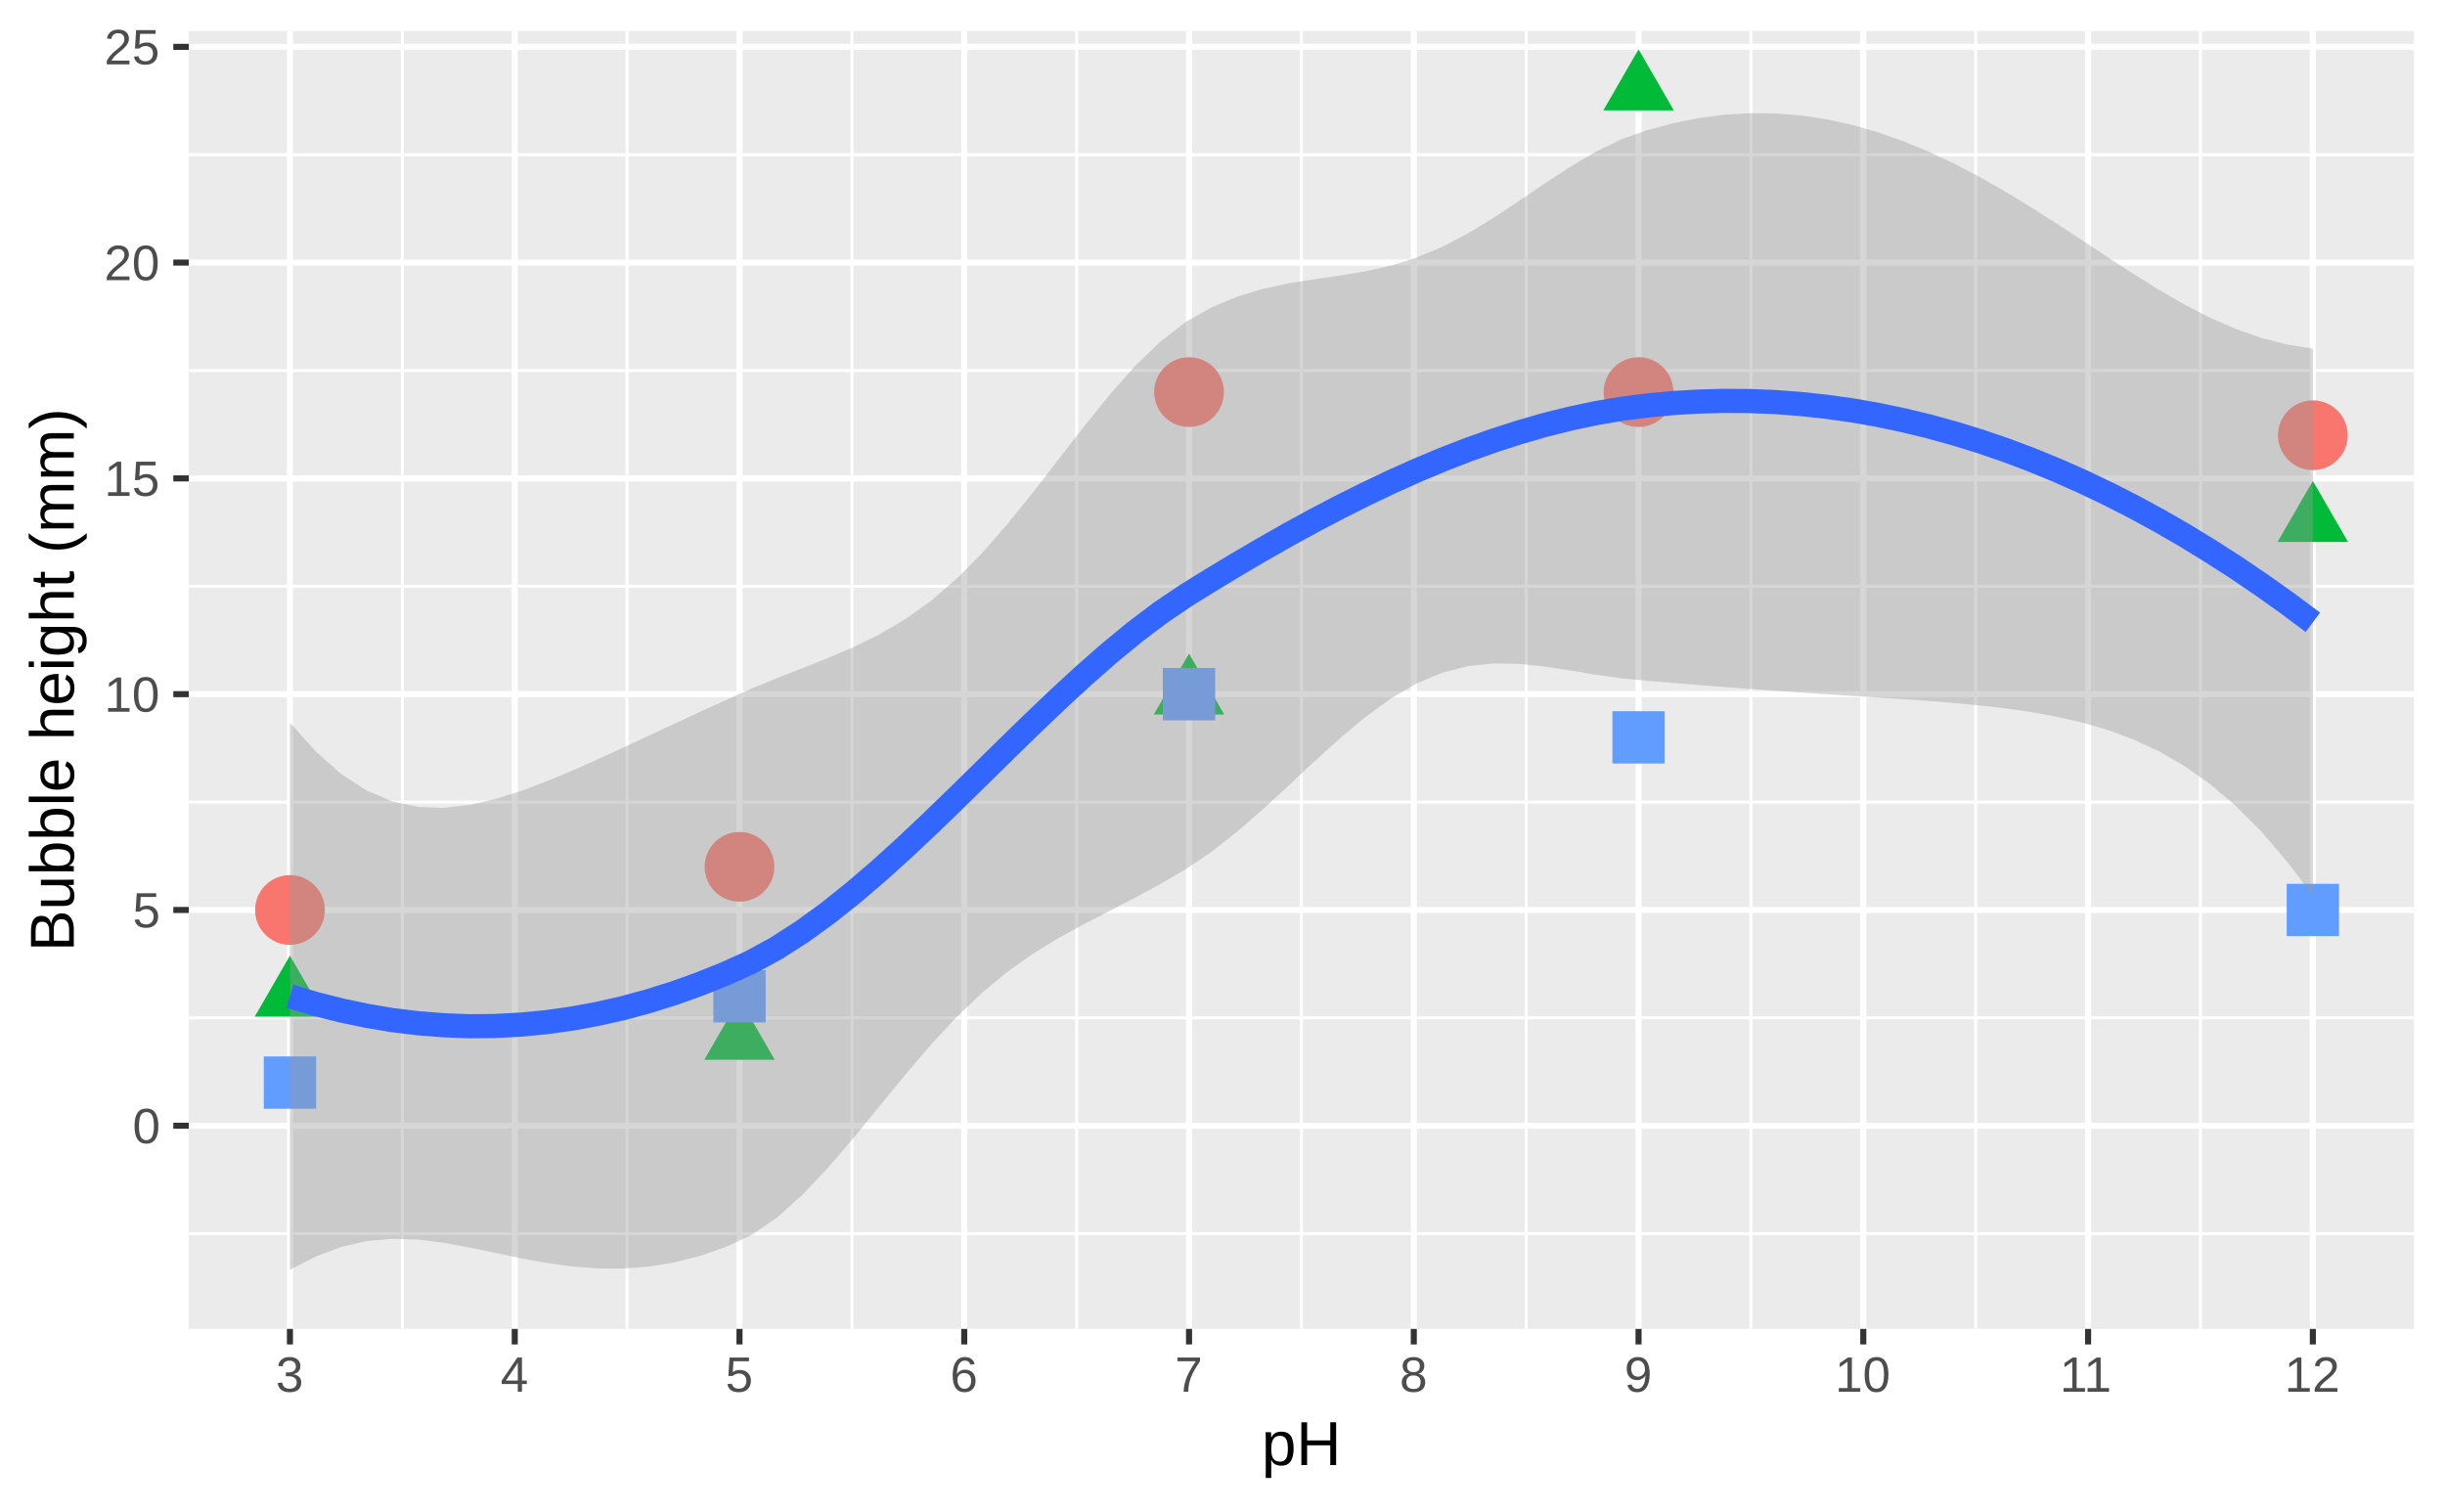
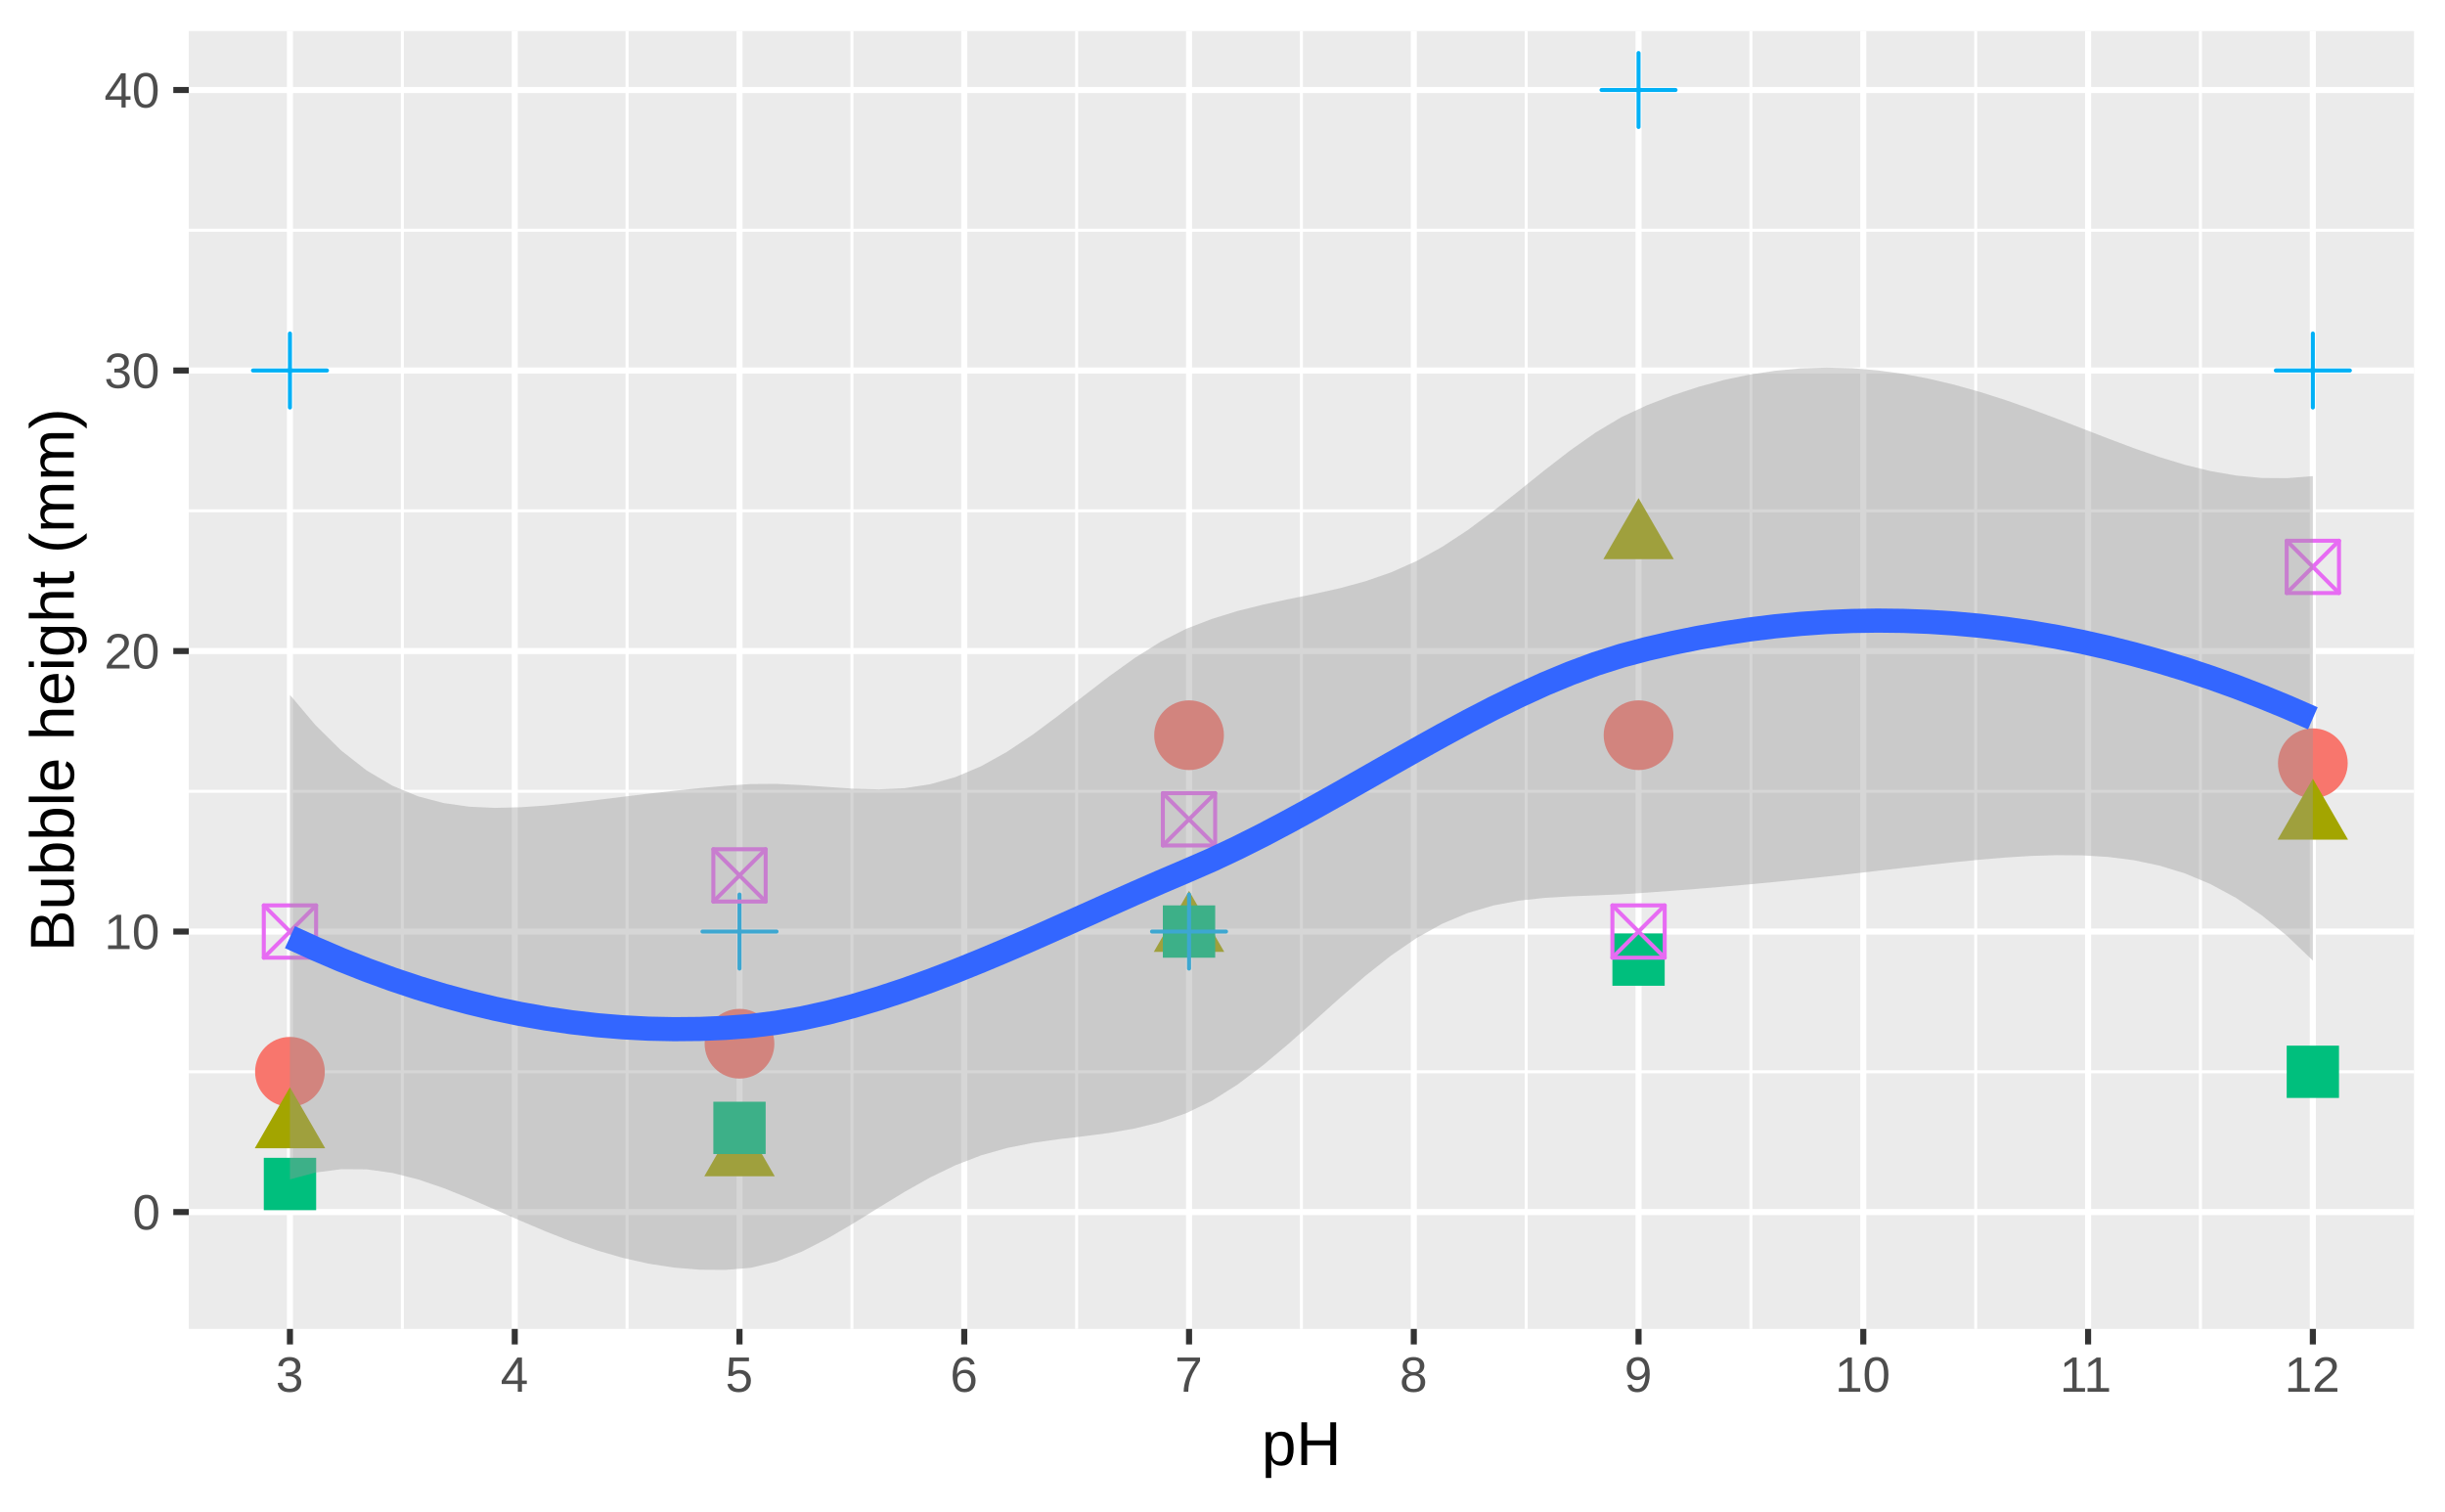
<svg xmlns="http://www.w3.org/2000/svg" viewBox="0 0 432.00 266.98">
  <defs>
    <style type="text/css">
    line, polyline, path, rect, circle {
      fill: none;
      stroke: #000000;
      stroke-linecap: round;
      stroke-linejoin: round;
      stroke-miterlimit: 10.00;
    }
  </style>
  </defs>
  <rect width="100%" height="100%" style="stroke: none; fill: #FFFFFF;" />
  <rect x="0.00" y="0.00" width="432.00" height="266.98" style="stroke-width: 1.07; stroke: #FFFFFF; fill: #FFFFFF;" />
  <defs>
    <clipPath id="cpMzMuMzYzOXw0MjYuNTIxfDIzNC43OTV8NS40Nzk0NQ==">
      <rect x="33.36" y="5.48" width="393.16" height="229.32" />
    </clipPath>
  </defs>
  <rect x="33.36" y="5.48" width="393.16" height="229.32" style="stroke-width: 1.07; stroke: none; fill: #EBEBEB;" clip-path="url(#cpMzMuMzYzOXw0MjYuNTIxfDIzNC43OTV8NS40Nzk0NQ==)" />
-   <polyline points="33.36,217.97 426.52,217.97 " style="stroke-width: 0.53; stroke: #FFFFFF; stroke-linecap: butt;" clip-path="url(#cpMzMuMzYzOXw0MjYuNTIxfDIzNC43OTV8NS40Nzk0NQ==)" />
-   <polyline points="33.36,179.84 426.52,179.84 " style="stroke-width: 0.53; stroke: #FFFFFF; stroke-linecap: butt;" clip-path="url(#cpMzMuMzYzOXw0MjYuNTIxfDIzNC43OTV8NS40Nzk0NQ==)" />
-   <polyline points="33.36,141.72 426.52,141.72 " style="stroke-width: 0.53; stroke: #FFFFFF; stroke-linecap: butt;" clip-path="url(#cpMzMuMzYzOXw0MjYuNTIxfDIzNC43OTV8NS40Nzk0NQ==)" />
-   <polyline points="33.36,103.59 426.52,103.59 " style="stroke-width: 0.53; stroke: #FFFFFF; stroke-linecap: butt;" clip-path="url(#cpMzMuMzYzOXw0MjYuNTIxfDIzNC43OTV8NS40Nzk0NQ==)" />
-   <polyline points="33.36,65.47 426.52,65.47 " style="stroke-width: 0.53; stroke: #FFFFFF; stroke-linecap: butt;" clip-path="url(#cpMzMuMzYzOXw0MjYuNTIxfDIzNC43OTV8NS40Nzk0NQ==)" />
-   <polyline points="33.36,27.34 426.52,27.34 " style="stroke-width: 0.53; stroke: #FFFFFF; stroke-linecap: butt;" clip-path="url(#cpMzMuMzYzOXw0MjYuNTIxfDIzNC43OTV8NS40Nzk0NQ==)" />
+   <polyline points="33.36,189.37 426.52,189.37 " style="stroke-width: 0.53; stroke: #FFFFFF; stroke-linecap: butt;" clip-path="url(#cpMzMuMzYzOXw0MjYuNTIxfDIzNC43OTV8NS40Nzk0NQ==)" />
+   <polyline points="33.36,139.81 426.52,139.81 " style="stroke-width: 0.53; stroke: #FFFFFF; stroke-linecap: butt;" clip-path="url(#cpMzMuMzYzOXw0MjYuNTIxfDIzNC43OTV8NS40Nzk0NQ==)" />
+   <polyline points="33.36,90.25 426.52,90.25 " style="stroke-width: 0.53; stroke: #FFFFFF; stroke-linecap: butt;" clip-path="url(#cpMzMuMzYzOXw0MjYuNTIxfDIzNC43OTV8NS40Nzk0NQ==)" />
+   <polyline points="33.36,40.68 426.52,40.68 " style="stroke-width: 0.53; stroke: #FFFFFF; stroke-linecap: butt;" clip-path="url(#cpMzMuMzYzOXw0MjYuNTIxfDIzNC43OTV8NS40Nzk0NQ==)" />
  <polyline points="71.09,234.80 71.09,5.48 " style="stroke-width: 0.53; stroke: #FFFFFF; stroke-linecap: butt;" clip-path="url(#cpMzMuMzYzOXw0MjYuNTIxfDIzNC43OTV8NS40Nzk0NQ==)" />
  <polyline points="110.80,234.80 110.80,5.48 " style="stroke-width: 0.53; stroke: #FFFFFF; stroke-linecap: butt;" clip-path="url(#cpMzMuMzYzOXw0MjYuNTIxfDIzNC43OTV8NS40Nzk0NQ==)" />
  <polyline points="150.52,234.80 150.52,5.48 " style="stroke-width: 0.53; stroke: #FFFFFF; stroke-linecap: butt;" clip-path="url(#cpMzMuMzYzOXw0MjYuNTIxfDIzNC43OTV8NS40Nzk0NQ==)" />
  <polyline points="190.23,234.80 190.23,5.48 " style="stroke-width: 0.53; stroke: #FFFFFF; stroke-linecap: butt;" clip-path="url(#cpMzMuMzYzOXw0MjYuNTIxfDIzNC43OTV8NS40Nzk0NQ==)" />
  <polyline points="229.94,234.80 229.94,5.48 " style="stroke-width: 0.53; stroke: #FFFFFF; stroke-linecap: butt;" clip-path="url(#cpMzMuMzYzOXw0MjYuNTIxfDIzNC43OTV8NS40Nzk0NQ==)" />
  <polyline points="269.66,234.80 269.66,5.48 " style="stroke-width: 0.53; stroke: #FFFFFF; stroke-linecap: butt;" clip-path="url(#cpMzMuMzYzOXw0MjYuNTIxfDIzNC43OTV8NS40Nzk0NQ==)" />
  <polyline points="309.37,234.80 309.37,5.48 " style="stroke-width: 0.53; stroke: #FFFFFF; stroke-linecap: butt;" clip-path="url(#cpMzMuMzYzOXw0MjYuNTIxfDIzNC43OTV8NS40Nzk0NQ==)" />
  <polyline points="349.08,234.80 349.08,5.48 " style="stroke-width: 0.53; stroke: #FFFFFF; stroke-linecap: butt;" clip-path="url(#cpMzMuMzYzOXw0MjYuNTIxfDIzNC43OTV8NS40Nzk0NQ==)" />
  <polyline points="388.79,234.80 388.79,5.48 " style="stroke-width: 0.53; stroke: #FFFFFF; stroke-linecap: butt;" clip-path="url(#cpMzMuMzYzOXw0MjYuNTIxfDIzNC43OTV8NS40Nzk0NQ==)" />
-   <polyline points="33.36,198.90 426.52,198.90 " style="stroke-width: 1.07; stroke: #FFFFFF; stroke-linecap: butt;" clip-path="url(#cpMzMuMzYzOXw0MjYuNTIxfDIzNC43OTV8NS40Nzk0NQ==)" />
-   <polyline points="33.36,160.78 426.52,160.78 " style="stroke-width: 1.07; stroke: #FFFFFF; stroke-linecap: butt;" clip-path="url(#cpMzMuMzYzOXw0MjYuNTIxfDIzNC43OTV8NS40Nzk0NQ==)" />
-   <polyline points="33.36,122.65 426.52,122.65 " style="stroke-width: 1.07; stroke: #FFFFFF; stroke-linecap: butt;" clip-path="url(#cpMzMuMzYzOXw0MjYuNTIxfDIzNC43OTV8NS40Nzk0NQ==)" />
-   <polyline points="33.36,84.53 426.52,84.53 " style="stroke-width: 1.07; stroke: #FFFFFF; stroke-linecap: butt;" clip-path="url(#cpMzMuMzYzOXw0MjYuNTIxfDIzNC43OTV8NS40Nzk0NQ==)" />
-   <polyline points="33.36,46.40 426.52,46.40 " style="stroke-width: 1.07; stroke: #FFFFFF; stroke-linecap: butt;" clip-path="url(#cpMzMuMzYzOXw0MjYuNTIxfDIzNC43OTV8NS40Nzk0NQ==)" />
-   <polyline points="33.36,8.28 426.52,8.28 " style="stroke-width: 1.07; stroke: #FFFFFF; stroke-linecap: butt;" clip-path="url(#cpMzMuMzYzOXw0MjYuNTIxfDIzNC43OTV8NS40Nzk0NQ==)" />
+   <polyline points="33.36,214.15 426.52,214.15 " style="stroke-width: 1.07; stroke: #FFFFFF; stroke-linecap: butt;" clip-path="url(#cpMzMuMzYzOXw0MjYuNTIxfDIzNC43OTV8NS40Nzk0NQ==)" />
+   <polyline points="33.36,164.59 426.52,164.59 " style="stroke-width: 1.07; stroke: #FFFFFF; stroke-linecap: butt;" clip-path="url(#cpMzMuMzYzOXw0MjYuNTIxfDIzNC43OTV8NS40Nzk0NQ==)" />
+   <polyline points="33.36,115.03 426.52,115.03 " style="stroke-width: 1.07; stroke: #FFFFFF; stroke-linecap: butt;" clip-path="url(#cpMzMuMzYzOXw0MjYuNTIxfDIzNC43OTV8NS40Nzk0NQ==)" />
+   <polyline points="33.36,65.46 426.52,65.46 " style="stroke-width: 1.07; stroke: #FFFFFF; stroke-linecap: butt;" clip-path="url(#cpMzMuMzYzOXw0MjYuNTIxfDIzNC43OTV8NS40Nzk0NQ==)" />
+   <polyline points="33.36,15.90 426.52,15.90 " style="stroke-width: 1.07; stroke: #FFFFFF; stroke-linecap: butt;" clip-path="url(#cpMzMuMzYzOXw0MjYuNTIxfDIzNC43OTV8NS40Nzk0NQ==)" />
  <polyline points="51.23,234.80 51.23,5.48 " style="stroke-width: 1.07; stroke: #FFFFFF; stroke-linecap: butt;" clip-path="url(#cpMzMuMzYzOXw0MjYuNTIxfDIzNC43OTV8NS40Nzk0NQ==)" />
  <polyline points="90.95,234.80 90.95,5.48 " style="stroke-width: 1.07; stroke: #FFFFFF; stroke-linecap: butt;" clip-path="url(#cpMzMuMzYzOXw0MjYuNTIxfDIzNC43OTV8NS40Nzk0NQ==)" />
  <polyline points="130.66,234.80 130.66,5.48 " style="stroke-width: 1.07; stroke: #FFFFFF; stroke-linecap: butt;" clip-path="url(#cpMzMuMzYzOXw0MjYuNTIxfDIzNC43OTV8NS40Nzk0NQ==)" />
  <polyline points="170.37,234.80 170.37,5.48 " style="stroke-width: 1.07; stroke: #FFFFFF; stroke-linecap: butt;" clip-path="url(#cpMzMuMzYzOXw0MjYuNTIxfDIzNC43OTV8NS40Nzk0NQ==)" />
  <polyline points="210.09,234.80 210.09,5.48 " style="stroke-width: 1.07; stroke: #FFFFFF; stroke-linecap: butt;" clip-path="url(#cpMzMuMzYzOXw0MjYuNTIxfDIzNC43OTV8NS40Nzk0NQ==)" />
  <polyline points="249.80,234.80 249.80,5.48 " style="stroke-width: 1.07; stroke: #FFFFFF; stroke-linecap: butt;" clip-path="url(#cpMzMuMzYzOXw0MjYuNTIxfDIzNC43OTV8NS40Nzk0NQ==)" />
  <polyline points="289.51,234.80 289.51,5.48 " style="stroke-width: 1.07; stroke: #FFFFFF; stroke-linecap: butt;" clip-path="url(#cpMzMuMzYzOXw0MjYuNTIxfDIzNC43OTV8NS40Nzk0NQ==)" />
  <polyline points="329.22,234.80 329.22,5.48 " style="stroke-width: 1.07; stroke: #FFFFFF; stroke-linecap: butt;" clip-path="url(#cpMzMuMzYzOXw0MjYuNTIxfDIzNC43OTV8NS40Nzk0NQ==)" />
  <polyline points="368.94,234.80 368.94,5.48 " style="stroke-width: 1.07; stroke: #FFFFFF; stroke-linecap: butt;" clip-path="url(#cpMzMuMzYzOXw0MjYuNTIxfDIzNC43OTV8NS40Nzk0NQ==)" />
  <polyline points="408.65,234.80 408.65,5.48 " style="stroke-width: 1.07; stroke: #FFFFFF; stroke-linecap: butt;" clip-path="url(#cpMzMuMzYzOXw0MjYuNTIxfDIzNC43OTV8NS40Nzk0NQ==)" />
-   <circle cx="51.23" cy="160.78" r="4.62pt" style="stroke-width: 0.71; stroke: none; fill: #F8766D;" clip-path="url(#cpMzMuMzYzOXw0MjYuNTIxfDIzNC43OTV8NS40Nzk0NQ==)" />
-   <circle cx="130.66" cy="153.15" r="4.62pt" style="stroke-width: 0.71; stroke: none; fill: #F8766D;" clip-path="url(#cpMzMuMzYzOXw0MjYuNTIxfDIzNC43OTV8NS40Nzk0NQ==)" />
-   <circle cx="210.09" cy="69.28" r="4.62pt" style="stroke-width: 0.71; stroke: none; fill: #F8766D;" clip-path="url(#cpMzMuMzYzOXw0MjYuNTIxfDIzNC43OTV8NS40Nzk0NQ==)" />
-   <circle cx="289.51" cy="69.28" r="4.62pt" style="stroke-width: 0.71; stroke: none; fill: #F8766D;" clip-path="url(#cpMzMuMzYzOXw0MjYuNTIxfDIzNC43OTV8NS40Nzk0NQ==)" />
-   <circle cx="408.65" cy="76.90" r="4.62pt" style="stroke-width: 0.71; stroke: none; fill: #F8766D;" clip-path="url(#cpMzMuMzYzOXw0MjYuNTIxfDIzNC43OTV8NS40Nzk0NQ==)" />
-   <polyline points="51.23,168.84 57.46,179.62 45.01,179.62 " style="stroke-width: 0.71; stroke: none; fill: #00BA38;" clip-path="url(#cpMzMuMzYzOXw0MjYuNTIxfDIzNC43OTV8NS40Nzk0NQ==)" />
-   <polyline points="130.66,176.47 136.89,187.25 124.44,187.25 " style="stroke-width: 0.71; stroke: none; fill: #00BA38;" clip-path="url(#cpMzMuMzYzOXw0MjYuNTIxfDIzNC43OTV8NS40Nzk0NQ==)" />
-   <polyline points="210.09,115.47 216.31,126.25 203.86,126.25 " style="stroke-width: 0.71; stroke: none; fill: #00BA38;" clip-path="url(#cpMzMuMzYzOXw0MjYuNTIxfDIzNC43OTV8NS40Nzk0NQ==)" />
-   <polyline points="289.51,8.71 295.74,19.50 283.29,19.50 " style="stroke-width: 0.71; stroke: none; fill: #00BA38;" clip-path="url(#cpMzMuMzYzOXw0MjYuNTIxfDIzNC43OTV8NS40Nzk0NQ==)" />
-   <polyline points="408.65,84.97 414.87,95.75 402.42,95.75 " style="stroke-width: 0.71; stroke: none; fill: #00BA38;" clip-path="url(#cpMzMuMzYzOXw0MjYuNTIxfDIzNC43OTV8NS40Nzk0NQ==)" />
-   <polyline points="46.61,195.90 55.86,195.90 55.86,186.66 46.61,186.66 " style="stroke-width: 0.71; stroke: none; fill: #619CFF;" clip-path="url(#cpMzMuMzYzOXw0MjYuNTIxfDIzNC43OTV8NS40Nzk0NQ==)" />
-   <polyline points="126.04,180.65 135.28,180.65 135.28,171.41 126.04,171.41 " style="stroke-width: 0.71; stroke: none; fill: #619CFF;" clip-path="url(#cpMzMuMzYzOXw0MjYuNTIxfDIzNC43OTV8NS40Nzk0NQ==)" />
-   <polyline points="205.46,127.28 214.71,127.28 214.71,118.03 205.46,118.03 " style="stroke-width: 0.71; stroke: none; fill: #619CFF;" clip-path="url(#cpMzMuMzYzOXw0MjYuNTIxfDIzNC43OTV8NS40Nzk0NQ==)" />
-   <polyline points="284.89,134.90 294.13,134.90 294.13,125.66 284.89,125.66 " style="stroke-width: 0.71; stroke: none; fill: #619CFF;" clip-path="url(#cpMzMuMzYzOXw0MjYuNTIxfDIzNC43OTV8NS40Nzk0NQ==)" />
-   <polyline points="404.03,165.40 413.27,165.40 413.27,156.16 404.03,156.16 " style="stroke-width: 0.71; stroke: none; fill: #619CFF;" clip-path="url(#cpMzMuMzYzOXw0MjYuNTIxfDIzNC43OTV8NS40Nzk0NQ==)" />
-   <polyline points="51.23,127.69 55.76,132.75 60.28,136.75 64.81,139.69 69.33,141.60 73.86,142.57 78.38,142.73 82.90,142.23 87.43,141.20 91.95,139.79 96.48,138.09 101.00,136.20 105.53,134.20 110.05,132.12 114.57,130.01 119.10,127.90 123.62,125.80 128.15,123.74 132.67,121.72 137.20,119.85 141.72,118.08 146.24,116.28 150.77,114.35 155.29,112.13 159.82,109.48 164.34,106.27 168.86,102.40 173.39,97.86 177.91,92.71 182.44,87.10 186.96,81.25 191.49,75.40 196.01,69.80 200.53,64.70 205.06,60.31 209.58,56.84 214.11,54.29 218.63,52.39 223.16,51.03 227.68,50.06 232.20,49.34 236.73,48.69 241.25,47.94 245.78,46.93 250.30,45.51 254.83,43.62 259.35,41.25 263.87,38.50 268.40,35.49 272.92,32.42 277.45,29.46 281.97,26.80 286.50,24.61 291.02,23.00 295.54,21.79 300.07,20.87 304.59,20.28 309.12,20.00 313.64,20.04 318.16,20.40 322.69,21.07 327.21,22.06 331.74,23.35 336.26,24.94 340.79,26.81 345.31,28.93 349.83,31.30 354.36,33.88 358.88,36.63 363.41,39.52 367.93,42.49 372.46,45.48 376.98,48.42 381.50,51.23 386.03,53.84 390.55,56.17 395.08,58.14 399.60,59.72 404.13,60.88 408.65,61.60 408.65,158.29 404.13,152.27 399.60,146.99 395.08,142.44 390.55,138.59 386.03,135.39 381.50,132.77 376.98,130.67 372.46,128.99 367.93,127.67 363.41,126.63 358.88,125.81 354.36,125.16 349.83,124.64 345.31,124.22 340.79,123.85 336.26,123.53 331.74,123.24 327.21,122.95 322.69,122.66 318.16,122.36 313.64,122.05 309.12,121.73 304.59,121.38 300.07,121.03 295.54,120.66 291.02,120.29 286.50,119.85 281.97,119.21 277.45,118.46 272.92,117.77 268.40,117.30 263.87,117.22 259.35,117.69 254.83,118.85 250.30,120.76 245.78,123.40 241.25,126.69 236.73,130.47 232.20,134.57 227.68,138.80 223.16,142.97 218.63,146.91 214.11,150.47 209.58,153.52 205.06,156.17 200.53,158.62 196.01,160.96 191.49,163.30 186.96,165.78 182.44,168.56 177.91,171.77 173.39,175.52 168.86,179.85 164.34,184.74 159.82,190.05 155.29,195.58 150.77,201.11 146.24,206.39 141.72,211.15 137.20,215.19 132.67,218.27 128.15,220.35 123.62,221.92 119.10,223.06 114.57,223.80 110.05,224.14 105.53,224.11 101.00,223.76 96.48,223.13 91.95,222.30 87.43,221.35 82.90,220.40 78.38,219.58 73.86,219.02 69.33,218.88 64.81,219.28 60.28,220.31 55.76,222.01 51.23,224.37 " style="stroke-width: 4.27; stroke: none; fill: #999999; fill-opacity: 0.40;" clip-path="url(#cpMzMuMzYzOXw0MjYuNTIxfDIzNC43OTV8NS40Nzk0NQ==)" />
-   <polyline points="51.23,176.03 55.76,177.38 60.28,178.53 64.81,179.48 69.33,180.24 73.86,180.79 78.38,181.15 82.90,181.32 87.43,181.28 91.95,181.04 96.48,180.61 101.00,179.98 105.53,179.15 110.05,178.13 114.57,176.90 119.10,175.48 123.62,173.86 128.15,172.04 132.67,170.00 137.20,167.52 141.72,164.62 146.24,161.34 150.77,157.73 155.29,153.86 159.82,149.76 164.34,145.50 168.86,141.13 173.39,136.69 177.91,132.24 182.44,127.83 186.96,123.52 191.49,119.35 196.01,115.38 200.53,111.66 205.06,108.24 209.58,105.18 214.11,102.38 218.63,99.65 223.16,97.00 227.68,94.43 232.20,91.96 236.73,89.58 241.25,87.32 245.78,85.16 250.30,83.13 254.83,81.23 259.35,79.47 263.87,77.86 268.40,76.40 272.92,75.09 277.45,73.96 281.97,73.00 286.50,72.23 291.02,71.65 295.54,71.22 300.07,70.95 304.59,70.83 309.12,70.86 313.64,71.04 318.16,71.38 322.69,71.87 327.21,72.50 331.74,73.29 336.26,74.24 340.79,75.33 345.31,76.58 349.83,77.97 354.36,79.52 358.88,81.22 363.41,83.08 367.93,85.08 372.46,87.24 376.98,89.54 381.50,92.00 386.03,94.61 390.55,97.38 395.08,100.29 399.60,103.36 404.13,106.58 408.65,109.95 " style="stroke-width: 4.27; stroke: #3366FF; stroke-linecap: butt;" clip-path="url(#cpMzMuMzYzOXw0MjYuNTIxfDIzNC43OTV8NS40Nzk0NQ==)" />
+   <circle cx="51.23" cy="189.37" r="4.62pt" style="stroke-width: 0.71; stroke: none; fill: #F8766D;" clip-path="url(#cpMzMuMzYzOXw0MjYuNTIxfDIzNC43OTV8NS40Nzk0NQ==)" />
+   <circle cx="130.66" cy="184.41" r="4.62pt" style="stroke-width: 0.71; stroke: none; fill: #F8766D;" clip-path="url(#cpMzMuMzYzOXw0MjYuNTIxfDIzNC43OTV8NS40Nzk0NQ==)" />
+   <circle cx="210.09" cy="129.90" r="4.62pt" style="stroke-width: 0.71; stroke: none; fill: #F8766D;" clip-path="url(#cpMzMuMzYzOXw0MjYuNTIxfDIzNC43OTV8NS40Nzk0NQ==)" />
+   <circle cx="289.51" cy="129.90" r="4.62pt" style="stroke-width: 0.71; stroke: none; fill: #F8766D;" clip-path="url(#cpMzMuMzYzOXw0MjYuNTIxfDIzNC43OTV8NS40Nzk0NQ==)" />
+   <circle cx="408.65" cy="134.85" r="4.62pt" style="stroke-width: 0.71; stroke: none; fill: #F8766D;" clip-path="url(#cpMzMuMzYzOXw0MjYuNTIxfDIzNC43OTV8NS40Nzk0NQ==)" />
+   <polyline points="51.23,192.09 57.46,202.88 45.01,202.88 " style="stroke-width: 0.71; stroke: none; fill: #A3A500;" clip-path="url(#cpMzMuMzYzOXw0MjYuNTIxfDIzNC43OTV8NS40Nzk0NQ==)" />
+   <polyline points="130.66,197.05 136.89,207.83 124.44,207.83 " style="stroke-width: 0.71; stroke: none; fill: #A3A500;" clip-path="url(#cpMzMuMzYzOXw0MjYuNTIxfDIzNC43OTV8NS40Nzk0NQ==)" />
+   <polyline points="210.09,157.40 216.31,168.18 203.86,168.18 " style="stroke-width: 0.71; stroke: none; fill: #A3A500;" clip-path="url(#cpMzMuMzYzOXw0MjYuNTIxfDIzNC43OTV8NS40Nzk0NQ==)" />
+   <polyline points="289.51,88.01 295.74,98.80 283.29,98.80 " style="stroke-width: 0.71; stroke: none; fill: #A3A500;" clip-path="url(#cpMzMuMzYzOXw0MjYuNTIxfDIzNC43OTV8NS40Nzk0NQ==)" />
+   <polyline points="408.65,137.58 414.87,148.36 402.42,148.36 " style="stroke-width: 0.71; stroke: none; fill: #A3A500;" clip-path="url(#cpMzMuMzYzOXw0MjYuNTIxfDIzNC43OTV8NS40Nzk0NQ==)" />
+   <polyline points="46.61,213.82 55.86,213.82 55.86,204.57 46.61,204.57 " style="stroke-width: 0.71; stroke: none; fill: #00BF7D;" clip-path="url(#cpMzMuMzYzOXw0MjYuNTIxfDIzNC43OTV8NS40Nzk0NQ==)" />
+   <polyline points="126.04,203.90 135.28,203.90 135.28,194.66 126.04,194.66 " style="stroke-width: 0.71; stroke: none; fill: #00BF7D;" clip-path="url(#cpMzMuMzYzOXw0MjYuNTIxfDIzNC43OTV8NS40Nzk0NQ==)" />
+   <polyline points="205.46,169.21 214.71,169.21 214.71,159.97 205.46,159.97 " style="stroke-width: 0.71; stroke: none; fill: #00BF7D;" clip-path="url(#cpMzMuMzYzOXw0MjYuNTIxfDIzNC43OTV8NS40Nzk0NQ==)" />
+   <polyline points="284.89,174.17 294.13,174.17 294.13,164.92 284.89,164.92 " style="stroke-width: 0.71; stroke: none; fill: #00BF7D;" clip-path="url(#cpMzMuMzYzOXw0MjYuNTIxfDIzNC43OTV8NS40Nzk0NQ==)" />
+   <polyline points="404.03,193.99 413.27,193.99 413.27,184.75 404.03,184.75 " style="stroke-width: 0.71; stroke: none; fill: #00BF7D;" clip-path="url(#cpMzMuMzYzOXw0MjYuNTIxfDIzNC43OTV8NS40Nzk0NQ==)" />
+   <line x1="44.70" y1="65.46" x2="57.77" y2="65.46" style="stroke-width: 0.71; stroke: #00B0F6;" clip-path="url(#cpMzMuMzYzOXw0MjYuNTIxfDIzNC43OTV8NS40Nzk0NQ==)" />
+   <line x1="51.23" y1="72.00" x2="51.23" y2="58.93" style="stroke-width: 0.71; stroke: #00B0F6;" clip-path="url(#cpMzMuMzYzOXw0MjYuNTIxfDIzNC43OTV8NS40Nzk0NQ==)" />
+   <line x1="124.12" y1="164.59" x2="137.20" y2="164.59" style="stroke-width: 0.71; stroke: #00B0F6;" clip-path="url(#cpMzMuMzYzOXw0MjYuNTIxfDIzNC43OTV8NS40Nzk0NQ==)" />
+   <line x1="130.66" y1="171.13" x2="130.66" y2="158.05" style="stroke-width: 0.71; stroke: #00B0F6;" clip-path="url(#cpMzMuMzYzOXw0MjYuNTIxfDIzNC43OTV8NS40Nzk0NQ==)" />
+   <line x1="203.55" y1="164.59" x2="216.62" y2="164.59" style="stroke-width: 0.71; stroke: #00B0F6;" clip-path="url(#cpMzMuMzYzOXw0MjYuNTIxfDIzNC43OTV8NS40Nzk0NQ==)" />
+   <line x1="210.09" y1="171.13" x2="210.09" y2="158.05" style="stroke-width: 0.71; stroke: #00B0F6;" clip-path="url(#cpMzMuMzYzOXw0MjYuNTIxfDIzNC43OTV8NS40Nzk0NQ==)" />
+   <line x1="282.97" y1="15.90" x2="296.05" y2="15.90" style="stroke-width: 0.71; stroke: #00B0F6;" clip-path="url(#cpMzMuMzYzOXw0MjYuNTIxfDIzNC43OTV8NS40Nzk0NQ==)" />
+   <line x1="289.51" y1="22.44" x2="289.51" y2="9.37" style="stroke-width: 0.71; stroke: #00B0F6;" clip-path="url(#cpMzMuMzYzOXw0MjYuNTIxfDIzNC43OTV8NS40Nzk0NQ==)" />
+   <line x1="402.11" y1="65.46" x2="415.19" y2="65.46" style="stroke-width: 0.71; stroke: #00B0F6;" clip-path="url(#cpMzMuMzYzOXw0MjYuNTIxfDIzNC43OTV8NS40Nzk0NQ==)" />
+   <line x1="408.65" y1="72.00" x2="408.65" y2="58.93" style="stroke-width: 0.71; stroke: #00B0F6;" clip-path="url(#cpMzMuMzYzOXw0MjYuNTIxfDIzNC43OTV8NS40Nzk0NQ==)" />
+   <rect x="46.61" y="159.97" width="9.24" height="9.24" style="stroke-width: 0.71; stroke: #E76BF3;" clip-path="url(#cpMzMuMzYzOXw0MjYuNTIxfDIzNC43OTV8NS40Nzk0NQ==)" />
+   <line x1="46.61" y1="169.21" x2="55.86" y2="159.97" style="stroke-width: 0.71; stroke: #E76BF3;" clip-path="url(#cpMzMuMzYzOXw0MjYuNTIxfDIzNC43OTV8NS40Nzk0NQ==)" />
+   <line x1="46.61" y1="159.97" x2="55.86" y2="169.21" style="stroke-width: 0.71; stroke: #E76BF3;" clip-path="url(#cpMzMuMzYzOXw0MjYuNTIxfDIzNC43OTV8NS40Nzk0NQ==)" />
+   <rect x="126.04" y="150.05" width="9.24" height="9.24" style="stroke-width: 0.71; stroke: #E76BF3;" clip-path="url(#cpMzMuMzYzOXw0MjYuNTIxfDIzNC43OTV8NS40Nzk0NQ==)" />
+   <line x1="126.04" y1="159.30" x2="135.28" y2="150.05" style="stroke-width: 0.71; stroke: #E76BF3;" clip-path="url(#cpMzMuMzYzOXw0MjYuNTIxfDIzNC43OTV8NS40Nzk0NQ==)" />
+   <line x1="126.04" y1="150.05" x2="135.28" y2="159.30" style="stroke-width: 0.71; stroke: #E76BF3;" clip-path="url(#cpMzMuMzYzOXw0MjYuNTIxfDIzNC43OTV8NS40Nzk0NQ==)" />
+   <rect x="205.46" y="140.14" width="9.24" height="9.24" style="stroke-width: 0.71; stroke: #E76BF3;" clip-path="url(#cpMzMuMzYzOXw0MjYuNTIxfDIzNC43OTV8NS40Nzk0NQ==)" />
+   <line x1="205.46" y1="149.39" x2="214.71" y2="140.14" style="stroke-width: 0.71; stroke: #E76BF3;" clip-path="url(#cpMzMuMzYzOXw0MjYuNTIxfDIzNC43OTV8NS40Nzk0NQ==)" />
+   <line x1="205.46" y1="140.14" x2="214.71" y2="149.39" style="stroke-width: 0.71; stroke: #E76BF3;" clip-path="url(#cpMzMuMzYzOXw0MjYuNTIxfDIzNC43OTV8NS40Nzk0NQ==)" />
+   <rect x="284.89" y="159.97" width="9.24" height="9.24" style="stroke-width: 0.71; stroke: #E76BF3;" clip-path="url(#cpMzMuMzYzOXw0MjYuNTIxfDIzNC43OTV8NS40Nzk0NQ==)" />
+   <line x1="284.89" y1="169.21" x2="294.13" y2="159.97" style="stroke-width: 0.71; stroke: #E76BF3;" clip-path="url(#cpMzMuMzYzOXw0MjYuNTIxfDIzNC43OTV8NS40Nzk0NQ==)" />
+   <line x1="284.89" y1="159.97" x2="294.13" y2="169.21" style="stroke-width: 0.71; stroke: #E76BF3;" clip-path="url(#cpMzMuMzYzOXw0MjYuNTIxfDIzNC43OTV8NS40Nzk0NQ==)" />
+   <rect x="404.03" y="95.54" width="9.24" height="9.24" style="stroke-width: 0.71; stroke: #E76BF3;" clip-path="url(#cpMzMuMzYzOXw0MjYuNTIxfDIzNC43OTV8NS40Nzk0NQ==)" />
+   <line x1="404.03" y1="104.78" x2="413.27" y2="95.54" style="stroke-width: 0.71; stroke: #E76BF3;" clip-path="url(#cpMzMuMzYzOXw0MjYuNTIxfDIzNC43OTV8NS40Nzk0NQ==)" />
+   <line x1="404.03" y1="95.54" x2="413.27" y2="104.78" style="stroke-width: 0.71; stroke: #E76BF3;" clip-path="url(#cpMzMuMzYzOXw0MjYuNTIxfDIzNC43OTV8NS40Nzk0NQ==)" />
+   <polyline points="51.23,122.78 55.76,128.14 60.28,132.60 64.81,136.15 69.33,138.82 73.86,140.70 78.38,141.89 82.90,142.53 87.43,142.74 91.95,142.63 96.48,142.32 101.00,141.86 105.53,141.34 110.05,140.78 114.57,140.23 119.10,139.72 123.62,139.25 128.15,138.84 132.67,138.53 137.20,138.50 141.72,138.72 146.24,139.04 150.77,139.35 155.29,139.47 159.82,139.26 164.34,138.57 168.86,137.28 173.39,135.36 177.91,132.84 182.44,129.82 186.96,126.46 191.49,122.94 196.01,119.47 200.53,116.23 205.06,113.39 209.58,111.10 214.11,109.36 218.63,107.96 223.16,106.83 227.68,105.86 232.20,104.94 236.73,103.93 241.25,102.70 245.78,101.13 250.30,99.12 254.83,96.61 259.35,93.64 263.87,90.28 268.40,86.70 272.92,83.07 277.45,79.57 281.97,76.39 286.50,73.69 291.02,71.59 295.54,69.85 300.07,68.36 304.59,67.14 309.12,66.19 313.64,65.51 318.16,65.09 322.69,64.95 327.21,65.06 331.74,65.44 336.26,66.05 340.79,66.91 345.31,67.98 349.83,69.25 354.36,70.69 358.88,72.28 363.41,73.97 367.93,75.72 372.46,77.47 376.98,79.17 381.50,80.74 386.03,82.12 390.55,83.23 395.08,84.02 399.60,84.45 404.13,84.48 408.65,84.12 408.65,169.72 404.13,165.39 399.60,161.70 395.08,158.65 390.55,156.20 386.03,154.31 381.50,152.93 376.98,151.98 372.46,151.41 367.93,151.13 363.41,151.09 358.88,151.23 354.36,151.51 349.83,151.89 345.31,152.34 340.79,152.83 336.26,153.34 331.74,153.86 327.21,154.38 322.69,154.88 318.16,155.36 313.64,155.82 309.12,156.25 304.59,156.65 300.07,157.03 295.54,157.38 291.02,157.71 286.50,158.01 281.97,158.20 277.45,158.37 272.92,158.64 268.40,159.13 263.87,159.98 259.35,161.31 254.83,163.21 250.30,165.73 245.78,168.83 241.25,172.42 236.73,176.33 232.20,180.40 227.68,184.42 223.16,188.22 218.63,191.64 214.11,194.50 209.58,196.69 205.06,198.26 200.53,199.38 196.01,200.17 191.49,200.76 186.96,201.29 182.44,201.93 177.91,202.84 173.39,204.12 168.86,205.86 164.34,208.04 159.82,210.59 155.29,213.35 150.77,216.16 146.24,218.81 141.72,221.12 137.20,222.90 132.67,224.00 128.15,224.37 123.62,224.34 119.10,223.97 114.57,223.27 110.05,222.25 105.53,220.94 101.00,219.38 96.48,217.60 91.95,215.68 87.43,213.70 82.90,211.74 78.38,209.92 73.86,208.38 69.33,207.24 64.81,206.61 60.28,206.58 55.76,207.17 51.23,208.38 " style="stroke-width: 4.27; stroke: none; fill: #999999; fill-opacity: 0.40;" clip-path="url(#cpMzMuMzYzOXw0MjYuNTIxfDIzNC43OTV8NS40Nzk0NQ==)" />
+   <polyline points="51.23,165.58 55.76,167.65 60.28,169.59 64.81,171.38 69.33,173.03 73.86,174.54 78.38,175.91 82.90,177.13 87.43,178.22 91.95,179.16 96.48,179.96 101.00,180.62 105.53,181.14 110.05,181.51 114.57,181.75 119.10,181.84 123.62,181.80 128.15,181.61 132.67,181.27 137.20,180.70 141.72,179.92 146.24,178.93 150.77,177.75 155.29,176.41 159.82,174.92 164.34,173.30 168.86,171.57 173.39,169.74 177.91,167.84 182.44,165.88 186.96,163.87 191.49,161.85 196.01,159.82 200.53,157.81 205.06,155.83 209.58,153.90 214.11,151.93 218.63,149.80 223.16,147.53 227.68,145.14 232.20,142.67 236.73,140.13 241.25,137.56 245.78,134.98 250.30,132.43 254.83,129.91 259.35,127.47 263.87,125.13 268.40,122.92 272.92,120.85 277.45,118.97 281.97,117.29 286.50,115.85 291.02,114.65 295.54,113.61 300.07,112.69 304.59,111.90 309.12,111.22 313.64,110.66 318.16,110.23 322.69,109.91 327.21,109.72 331.74,109.65 336.26,109.70 340.79,109.87 345.31,110.16 349.83,110.57 354.36,111.10 358.88,111.75 363.41,112.53 367.93,113.42 372.46,114.44 376.98,115.58 381.50,116.83 386.03,118.21 390.55,119.71 395.08,121.33 399.60,123.08 404.13,124.94 408.65,126.92 " style="stroke-width: 4.27; stroke: #3366FF; stroke-linecap: butt;" clip-path="url(#cpMzMuMzYzOXw0MjYuNTIxfDIzNC43OTV8NS40Nzk0NQ==)" />
  <defs>
    <clipPath id="cpMHw0MzJ8MjY2Ljk3Nnww">
      <rect x="0.00" y="0.00" width="432.00" height="266.98" />
    </clipPath>
  </defs>
  <g clip-path="url(#cpMHw0MzJ8MjY2Ljk3Nnww)">
-     <text x="23.43" y="202.00" style="font-size: 8.80px; fill: #4D4D4D; font-family: Arimo;" textLength="5.01px" lengthAdjust="spacingAndGlyphs">0</text>
+     <text x="23.43" y="217.24" style="font-size: 8.80px; fill: #4D4D4D; font-family: Arimo;" textLength="5.01px" lengthAdjust="spacingAndGlyphs">0</text>
  </g>
  <g clip-path="url(#cpMHw0MzJ8MjY2Ljk3Nnww)">
-     <text x="23.43" y="163.87" style="font-size: 8.80px; fill: #4D4D4D; font-family: Arimo;" textLength="5.01px" lengthAdjust="spacingAndGlyphs">5</text>
+     <text x="18.42" y="167.68" style="font-size: 8.80px; fill: #4D4D4D; font-family: Arimo;" textLength="10.01px" lengthAdjust="spacingAndGlyphs">10</text>
  </g>
  <g clip-path="url(#cpMHw0MzJ8MjY2Ljk3Nnww)">
-     <text x="18.42" y="125.75" style="font-size: 8.80px; fill: #4D4D4D; font-family: Arimo;" textLength="10.01px" lengthAdjust="spacingAndGlyphs">10</text>
+     <text x="18.42" y="118.12" style="font-size: 8.80px; fill: #4D4D4D; font-family: Arimo;" textLength="10.01px" lengthAdjust="spacingAndGlyphs">20</text>
  </g>
  <g clip-path="url(#cpMHw0MzJ8MjY2Ljk3Nnww)">
-     <text x="18.42" y="87.62" style="font-size: 8.80px; fill: #4D4D4D; font-family: Arimo;" textLength="10.01px" lengthAdjust="spacingAndGlyphs">15</text>
+     <text x="18.42" y="68.56" style="font-size: 8.80px; fill: #4D4D4D; font-family: Arimo;" textLength="10.01px" lengthAdjust="spacingAndGlyphs">30</text>
  </g>
  <g clip-path="url(#cpMHw0MzJ8MjY2Ljk3Nnww)">
-     <text x="18.42" y="49.50" style="font-size: 8.80px; fill: #4D4D4D; font-family: Arimo;" textLength="10.01px" lengthAdjust="spacingAndGlyphs">20</text>
+     <text x="18.42" y="19.00" style="font-size: 8.80px; fill: #4D4D4D; font-family: Arimo;" textLength="10.01px" lengthAdjust="spacingAndGlyphs">40</text>
  </g>
-   <g clip-path="url(#cpMHw0MzJ8MjY2Ljk3Nnww)">
-     <text x="18.42" y="11.37" style="font-size: 8.80px; fill: #4D4D4D; font-family: Arimo;" textLength="10.01px" lengthAdjust="spacingAndGlyphs">25</text>
-   </g>
-   <polyline points="30.62,198.90 33.36,198.90 " style="stroke-width: 1.07; stroke: #333333; stroke-linecap: butt;" clip-path="url(#cpMHw0MzJ8MjY2Ljk3Nnww)" />
-   <polyline points="30.62,160.78 33.36,160.78 " style="stroke-width: 1.07; stroke: #333333; stroke-linecap: butt;" clip-path="url(#cpMHw0MzJ8MjY2Ljk3Nnww)" />
-   <polyline points="30.62,122.65 33.36,122.65 " style="stroke-width: 1.07; stroke: #333333; stroke-linecap: butt;" clip-path="url(#cpMHw0MzJ8MjY2Ljk3Nnww)" />
-   <polyline points="30.62,84.53 33.36,84.53 " style="stroke-width: 1.07; stroke: #333333; stroke-linecap: butt;" clip-path="url(#cpMHw0MzJ8MjY2Ljk3Nnww)" />
-   <polyline points="30.62,46.40 33.36,46.40 " style="stroke-width: 1.07; stroke: #333333; stroke-linecap: butt;" clip-path="url(#cpMHw0MzJ8MjY2Ljk3Nnww)" />
-   <polyline points="30.62,8.28 33.36,8.28 " style="stroke-width: 1.07; stroke: #333333; stroke-linecap: butt;" clip-path="url(#cpMHw0MzJ8MjY2Ljk3Nnww)" />
+   <polyline points="30.62,214.15 33.36,214.15 " style="stroke-width: 1.07; stroke: #333333; stroke-linecap: butt;" clip-path="url(#cpMHw0MzJ8MjY2Ljk3Nnww)" />
+   <polyline points="30.62,164.59 33.36,164.59 " style="stroke-width: 1.07; stroke: #333333; stroke-linecap: butt;" clip-path="url(#cpMHw0MzJ8MjY2Ljk3Nnww)" />
+   <polyline points="30.62,115.03 33.36,115.03 " style="stroke-width: 1.07; stroke: #333333; stroke-linecap: butt;" clip-path="url(#cpMHw0MzJ8MjY2Ljk3Nnww)" />
+   <polyline points="30.62,65.46 33.36,65.46 " style="stroke-width: 1.07; stroke: #333333; stroke-linecap: butt;" clip-path="url(#cpMHw0MzJ8MjY2Ljk3Nnww)" />
+   <polyline points="30.62,15.90 33.36,15.90 " style="stroke-width: 1.07; stroke: #333333; stroke-linecap: butt;" clip-path="url(#cpMHw0MzJ8MjY2Ljk3Nnww)" />
  <polyline points="51.23,237.54 51.23,234.80 " style="stroke-width: 1.07; stroke: #333333; stroke-linecap: butt;" clip-path="url(#cpMHw0MzJ8MjY2Ljk3Nnww)" />
  <polyline points="90.95,237.54 90.95,234.80 " style="stroke-width: 1.07; stroke: #333333; stroke-linecap: butt;" clip-path="url(#cpMHw0MzJ8MjY2Ljk3Nnww)" />
  <polyline points="130.66,237.54 130.66,234.80 " style="stroke-width: 1.07; stroke: #333333; stroke-linecap: butt;" clip-path="url(#cpMHw0MzJ8MjY2Ljk3Nnww)" />
  <polyline points="170.37,237.54 170.37,234.80 " style="stroke-width: 1.07; stroke: #333333; stroke-linecap: butt;" clip-path="url(#cpMHw0MzJ8MjY2Ljk3Nnww)" />
  <polyline points="210.09,237.54 210.09,234.80 " style="stroke-width: 1.07; stroke: #333333; stroke-linecap: butt;" clip-path="url(#cpMHw0MzJ8MjY2Ljk3Nnww)" />
  <polyline points="249.80,237.54 249.80,234.80 " style="stroke-width: 1.07; stroke: #333333; stroke-linecap: butt;" clip-path="url(#cpMHw0MzJ8MjY2Ljk3Nnww)" />
  <polyline points="289.51,237.54 289.51,234.80 " style="stroke-width: 1.07; stroke: #333333; stroke-linecap: butt;" clip-path="url(#cpMHw0MzJ8MjY2Ljk3Nnww)" />
  <polyline points="329.22,237.54 329.22,234.80 " style="stroke-width: 1.07; stroke: #333333; stroke-linecap: butt;" clip-path="url(#cpMHw0MzJ8MjY2Ljk3Nnww)" />
  <polyline points="368.94,237.54 368.94,234.80 " style="stroke-width: 1.07; stroke: #333333; stroke-linecap: butt;" clip-path="url(#cpMHw0MzJ8MjY2Ljk3Nnww)" />
  <polyline points="408.65,237.54 408.65,234.80 " style="stroke-width: 1.07; stroke: #333333; stroke-linecap: butt;" clip-path="url(#cpMHw0MzJ8MjY2Ljk3Nnww)" />
  <g clip-path="url(#cpMHw0MzJ8MjY2Ljk3Nnww)">
    <text x="48.73" y="245.91" style="font-size: 8.80px; fill: #4D4D4D; font-family: Arimo;" textLength="5.01px" lengthAdjust="spacingAndGlyphs">3</text>
  </g>
  <g clip-path="url(#cpMHw0MzJ8MjY2Ljk3Nnww)">
    <text x="88.44" y="245.91" style="font-size: 8.80px; fill: #4D4D4D; font-family: Arimo;" textLength="5.01px" lengthAdjust="spacingAndGlyphs">4</text>
  </g>
  <g clip-path="url(#cpMHw0MzJ8MjY2Ljk3Nnww)">
    <text x="128.16" y="245.91" style="font-size: 8.80px; fill: #4D4D4D; font-family: Arimo;" textLength="5.01px" lengthAdjust="spacingAndGlyphs">5</text>
  </g>
  <g clip-path="url(#cpMHw0MzJ8MjY2Ljk3Nnww)">
    <text x="167.87" y="245.91" style="font-size: 8.80px; fill: #4D4D4D; font-family: Arimo;" textLength="5.01px" lengthAdjust="spacingAndGlyphs">6</text>
  </g>
  <g clip-path="url(#cpMHw0MzJ8MjY2Ljk3Nnww)">
    <text x="207.58" y="245.91" style="font-size: 8.80px; fill: #4D4D4D; font-family: Arimo;" textLength="5.01px" lengthAdjust="spacingAndGlyphs">7</text>
  </g>
  <g clip-path="url(#cpMHw0MzJ8MjY2Ljk3Nnww)">
    <text x="247.30" y="245.91" style="font-size: 8.80px; fill: #4D4D4D; font-family: Arimo;" textLength="5.01px" lengthAdjust="spacingAndGlyphs">8</text>
  </g>
  <g clip-path="url(#cpMHw0MzJ8MjY2Ljk3Nnww)">
    <text x="287.01" y="245.91" style="font-size: 8.80px; fill: #4D4D4D; font-family: Arimo;" textLength="5.01px" lengthAdjust="spacingAndGlyphs">9</text>
  </g>
  <g clip-path="url(#cpMHw0MzJ8MjY2Ljk3Nnww)">
    <text x="324.22" y="245.91" style="font-size: 8.80px; fill: #4D4D4D; font-family: Arimo;" textLength="10.01px" lengthAdjust="spacingAndGlyphs">10</text>
  </g>
  <g clip-path="url(#cpMHw0MzJ8MjY2Ljk3Nnww)">
    <text x="363.93" y="245.91" style="font-size: 8.80px; fill: #4D4D4D; font-family: Arimo;" textLength="10.01px" lengthAdjust="spacingAndGlyphs">11</text>
  </g>
  <g clip-path="url(#cpMHw0MzJ8MjY2Ljk3Nnww)">
    <text x="403.64" y="245.91" style="font-size: 8.80px; fill: #4D4D4D; font-family: Arimo;" textLength="10.01px" lengthAdjust="spacingAndGlyphs">12</text>
  </g>
  <g clip-path="url(#cpMHw0MzJ8MjY2Ljk3Nnww)">
    <text x="222.91" y="258.86" style="font-size: 11.00px; font-family: Arimo;" textLength="14.06px" lengthAdjust="spacingAndGlyphs">pH</text>
  </g>
  <g clip-path="url(#cpMHw0MzJ8MjY2Ljk3Nnww)">
    <text transform="translate(13.04,168.13) rotate(-90)" style="font-size: 11.00px; font-family: Arimo;" textLength="95.99px" lengthAdjust="spacingAndGlyphs">Bubble height (mm)</text>
  </g>
</svg>
